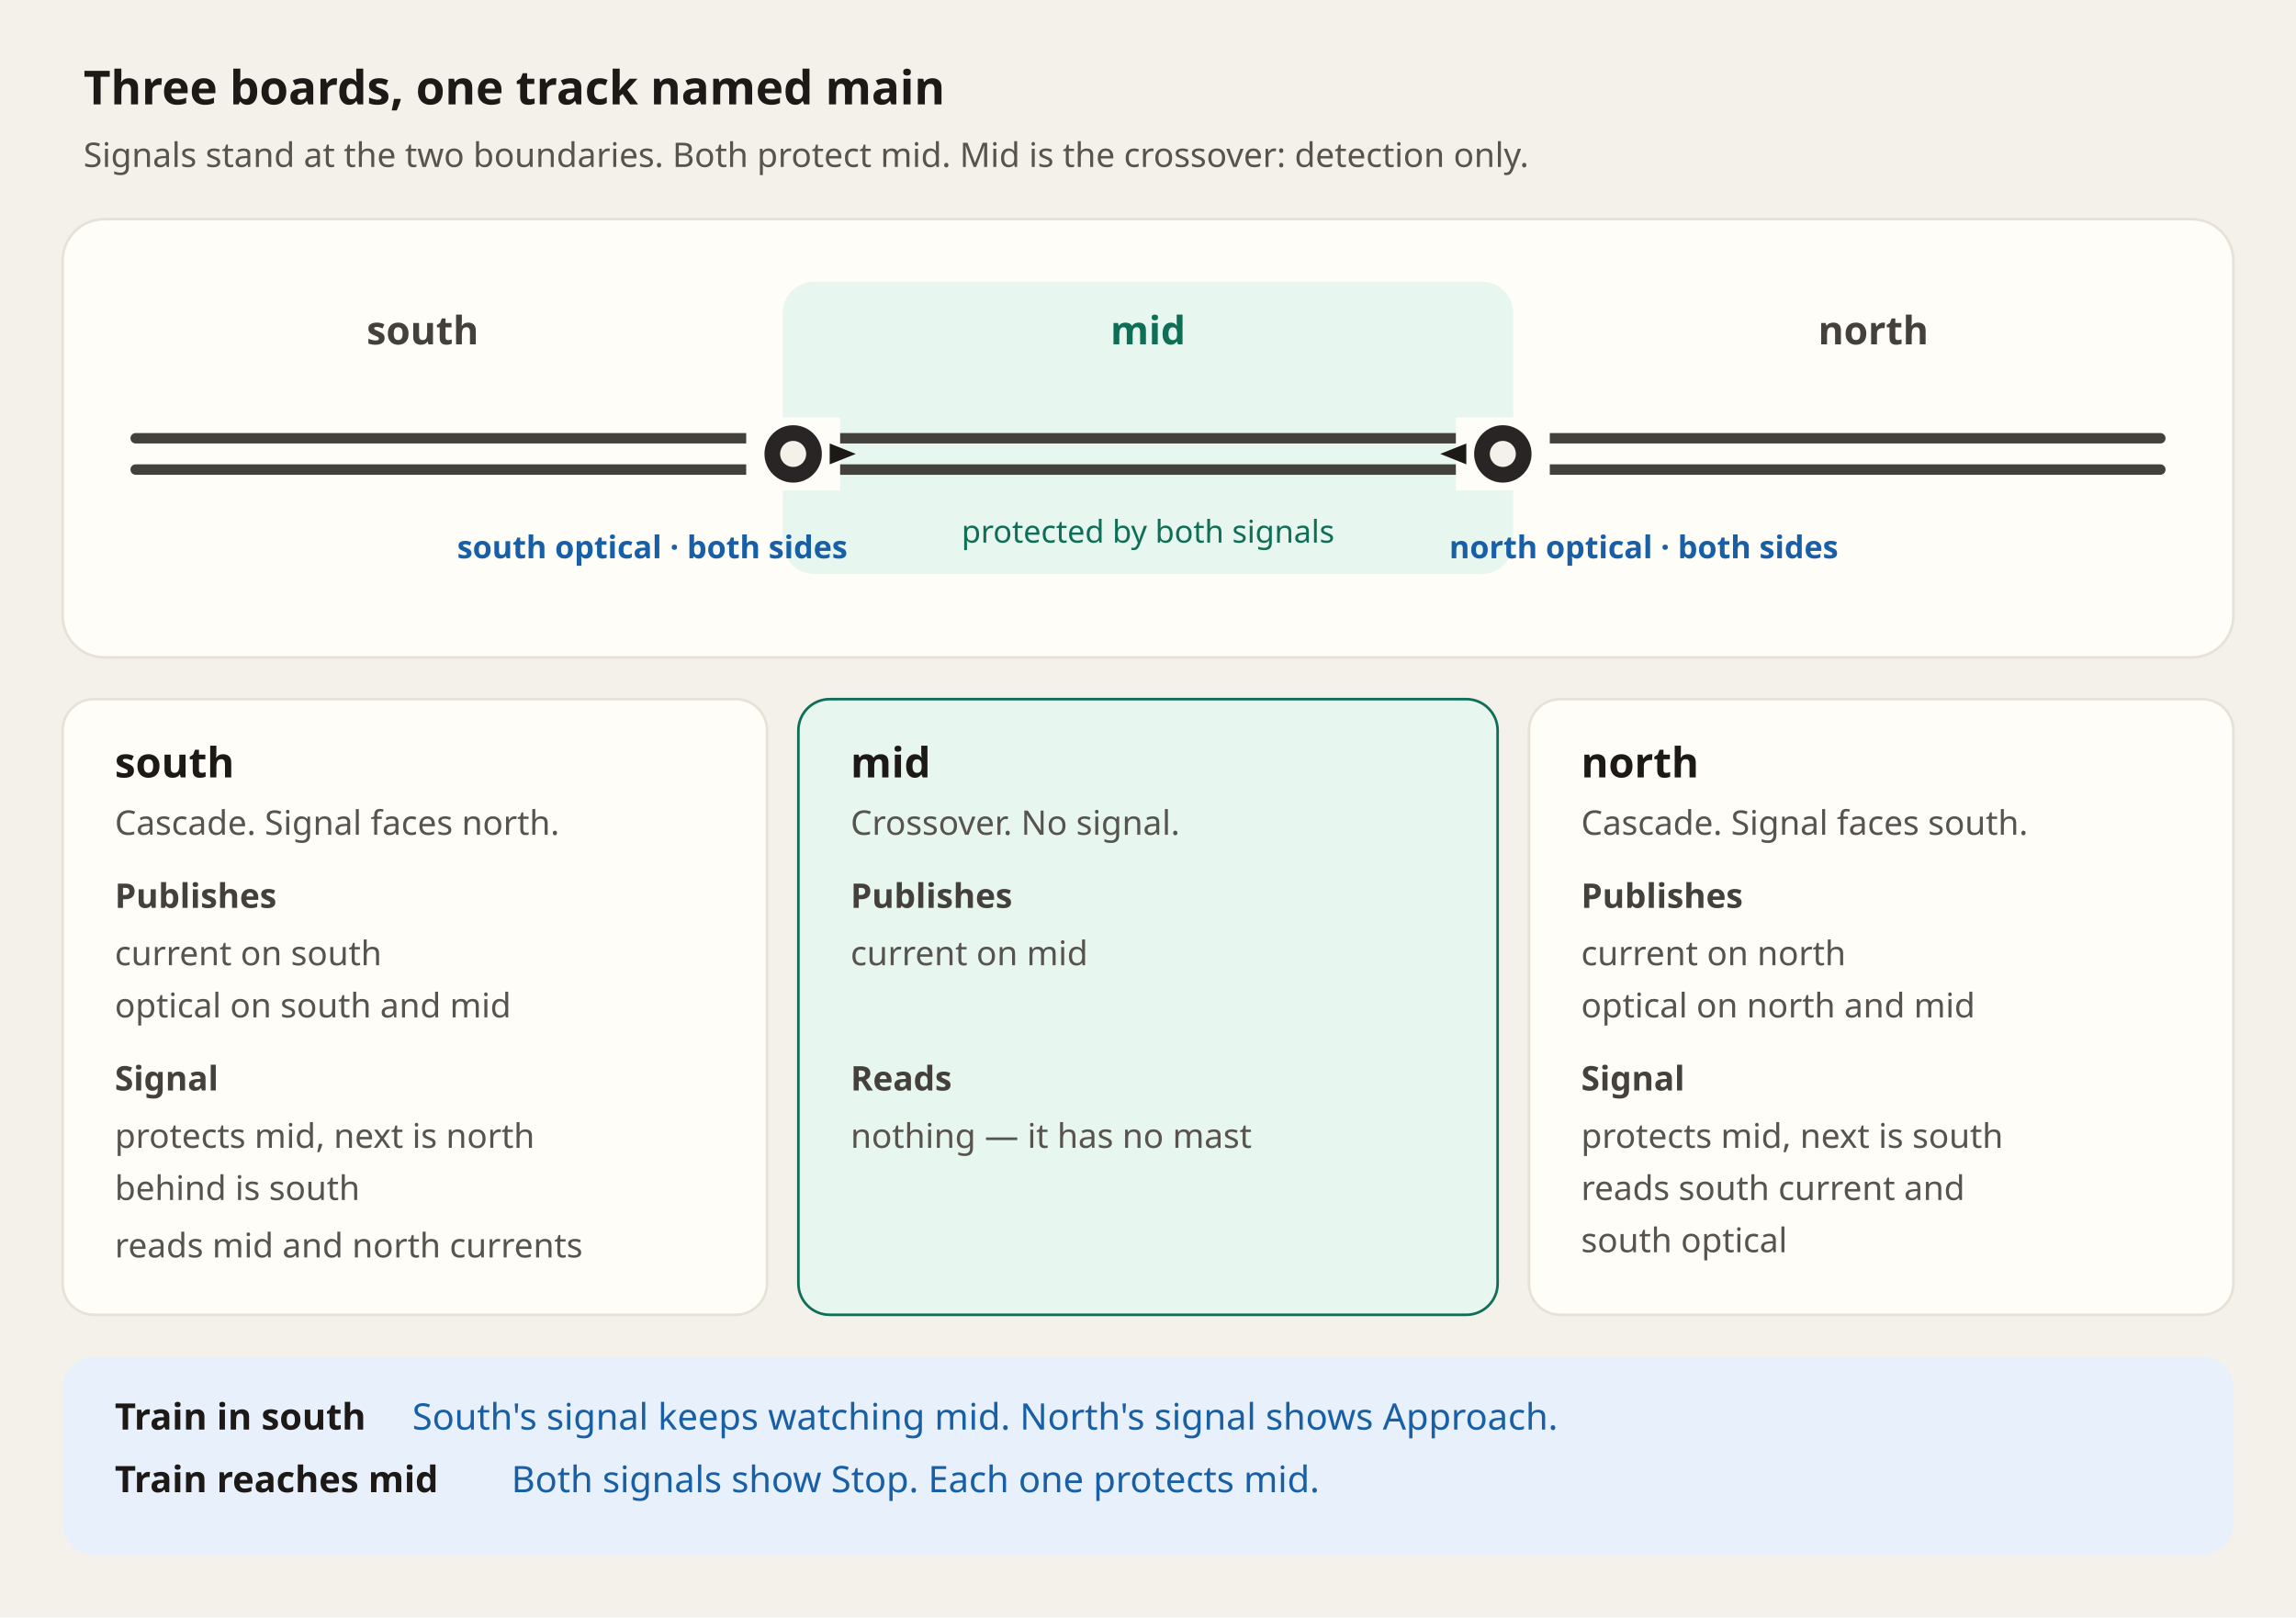
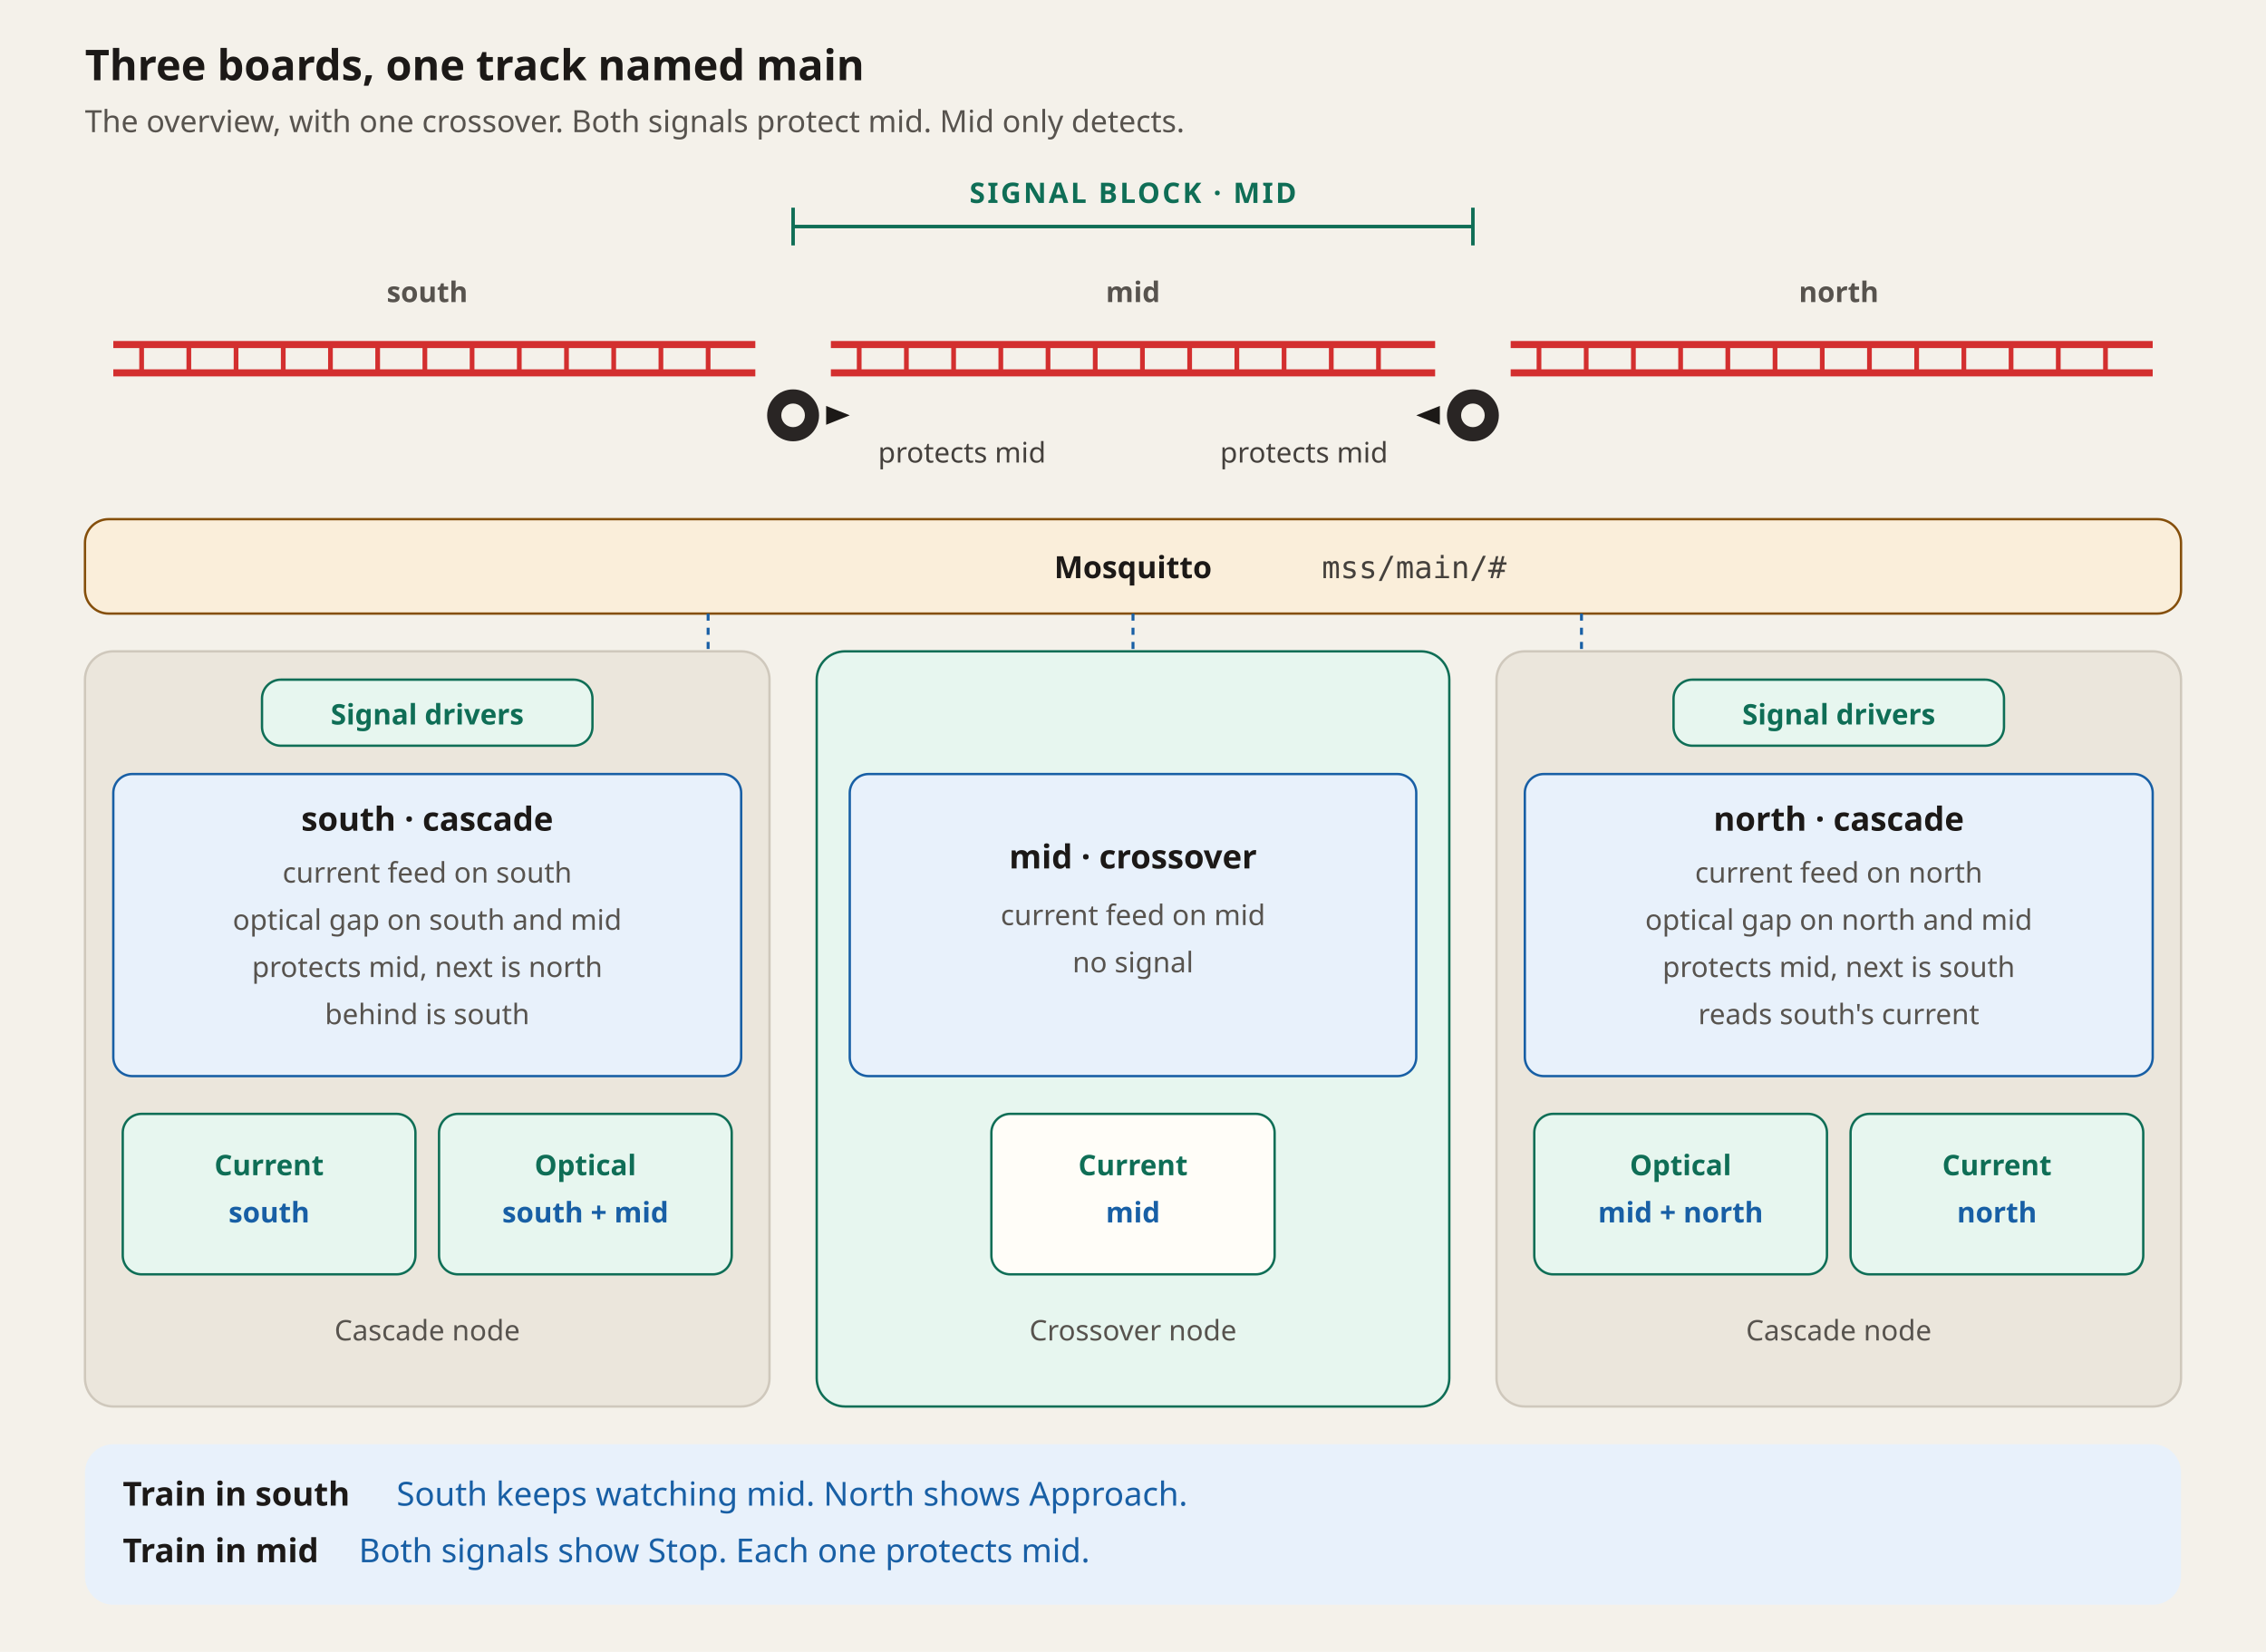
- <svg xmlns="http://www.w3.org/2000/svg" width="880" height="620" viewBox="0 0 880 620" role="img" aria-labelledby="stretchTitle stretchDesc">
-   <rect width="880" height="620" fill="#f4f1ea" />
-   <g font-family="ui-sans-serif, system-ui, sans-serif">
-     <text x="32" y="40" fill="#1c1917" font-size="18" font-weight="600">Three boards, one track named main</text>
-     <text x="32" y="64" fill="#57534e" font-size="13">Signals stand at the two boundaries. Both protect mid. Mid is the crossover: detection only.</text>
-     <rect x="24" y="84" width="832" height="168" rx="16" fill="#fffdf8" stroke="#e7e2d8" />
-     <rect x="300" y="108" width="280" height="112" rx="12" fill="#e7f6ef" />
-     <text x="162" y="132" text-anchor="middle" fill="#44403c" font-size="15" font-weight="600">south</text>
-     <text x="440" y="132" text-anchor="middle" fill="#0f6e56" font-size="15" font-weight="600">mid</text>
-     <text x="718" y="132" text-anchor="middle" fill="#44403c" font-size="15" font-weight="600">north</text>
-     <line x1="52" y1="168" x2="828" y2="168" stroke="#44403c" stroke-width="4" stroke-linecap="round" />
-     <line x1="52" y1="180" x2="828" y2="180" stroke="#44403c" stroke-width="4" stroke-linecap="round" />
-     <rect x="286" y="160" width="36" height="28" fill="#fffdf8" />
-     <rect x="558" y="160" width="36" height="28" fill="#fffdf8" />
-     <g transform="translate(304 174)">
+ <svg xmlns="http://www.w3.org/2000/svg" width="960" height="700" viewBox="0 0 960 700" role="img" aria-labelledby="stretchTitle stretchDesc">
+   <rect width="960" height="700" fill="#f4f1ea" />
+   <g font-family="ui-sans-serif, system-ui, sans-serif" fill="#1c1917">
+     <text x="36" y="34" font-size="18" font-weight="600">Three boards, one track named main</text>
+     <text x="36" y="56" fill="#57534e" font-size="13">The overview, with one crossover. Both signals protect mid. Mid only detects.</text>
+     <text x="480" y="86" text-anchor="middle" fill="#0f6e56" font-size="12" font-weight="600" letter-spacing="0.08em">SIGNAL BLOCK · MID</text>
+     <line x1="336" y1="96" x2="624" y2="96" stroke="#0f6e56" stroke-width="1.5" />
+     <line x1="336" y1="88" x2="336" y2="104" stroke="#0f6e56" stroke-width="1.5" />
+     <line x1="624" y1="88" x2="624" y2="104" stroke="#0f6e56" stroke-width="1.5" />
+     <g fill="#57534e" font-size="12" font-weight="600" text-anchor="middle">
+       <text x="181" y="128">south</text>
+       <text x="480" y="128">mid</text>
+       <text x="779" y="128">north</text>
+     </g>
+     <g stroke="#d32f2f" stroke-width="3" stroke-linecap="butt">
+       <line x1="48" y1="146" x2="320" y2="146" />
+       <line x1="48" y1="158" x2="320" y2="158" />
+       <line x1="352" y1="146" x2="608" y2="146" />
+       <line x1="352" y1="158" x2="608" y2="158" />
+       <line x1="640" y1="146" x2="912" y2="146" />
+       <line x1="640" y1="158" x2="912" y2="158" />
+     </g>
+     <g stroke="#d32f2f" stroke-width="2">
+       <line x1="60" y1="146" x2="60" y2="158" />
+       <line x1="80" y1="146" x2="80" y2="158" />
+       <line x1="100" y1="146" x2="100" y2="158" />
+       <line x1="120" y1="146" x2="120" y2="158" />
+       <line x1="140" y1="146" x2="140" y2="158" />
+       <line x1="160" y1="146" x2="160" y2="158" />
+       <line x1="180" y1="146" x2="180" y2="158" />
+       <line x1="200" y1="146" x2="200" y2="158" />
+       <line x1="220" y1="146" x2="220" y2="158" />
+       <line x1="240" y1="146" x2="240" y2="158" />
+       <line x1="260" y1="146" x2="260" y2="158" />
+       <line x1="280" y1="146" x2="280" y2="158" />
+       <line x1="300" y1="146" x2="300" y2="158" />
+       <line x1="364" y1="146" x2="364" y2="158" />
+       <line x1="384" y1="146" x2="384" y2="158" />
+       <line x1="404" y1="146" x2="404" y2="158" />
+       <line x1="424" y1="146" x2="424" y2="158" />
+       <line x1="444" y1="146" x2="444" y2="158" />
+       <line x1="464" y1="146" x2="464" y2="158" />
+       <line x1="484" y1="146" x2="484" y2="158" />
+       <line x1="504" y1="146" x2="504" y2="158" />
+       <line x1="524" y1="146" x2="524" y2="158" />
+       <line x1="544" y1="146" x2="544" y2="158" />
+       <line x1="564" y1="146" x2="564" y2="158" />
+       <line x1="584" y1="146" x2="584" y2="158" />
+       <line x1="652" y1="146" x2="652" y2="158" />
+       <line x1="672" y1="146" x2="672" y2="158" />
+       <line x1="692" y1="146" x2="692" y2="158" />
+       <line x1="712" y1="146" x2="712" y2="158" />
+       <line x1="732" y1="146" x2="732" y2="158" />
+       <line x1="752" y1="146" x2="752" y2="158" />
+       <line x1="772" y1="146" x2="772" y2="158" />
+       <line x1="792" y1="146" x2="792" y2="158" />
+       <line x1="812" y1="146" x2="812" y2="158" />
+       <line x1="832" y1="146" x2="832" y2="158" />
+       <line x1="852" y1="146" x2="852" y2="158" />
+       <line x1="872" y1="146" x2="872" y2="158" />
+       <line x1="892" y1="146" x2="892" y2="158" />
+     </g>
+     <text x="372" y="196" fill="#44403c" font-size="12">protects mid</text>
+     <text x="588" y="196" text-anchor="end" fill="#44403c" font-size="12">protects mid</text>
+     <rect x="36" y="220" width="888" height="40" rx="10" fill="#faeeda" stroke="#854f0b" />
+     <text x="480" y="245" text-anchor="middle" font-size="13" font-weight="600">Mosquitto</text>
+     <text x="560" y="245" fill="#44403c" font-family="ui-monospace, SFMono-Regular, Menlo, monospace" font-size="13">mss/main/#</text>
+     <g stroke="#185fa5" stroke-width="1.25" stroke-dasharray="3 3">
+       <line x1="300" y1="260" x2="300" y2="318" />
+       <line x1="480" y1="260" x2="480" y2="318" />
+       <line x1="670" y1="260" x2="670" y2="318" />
+     </g>
+     <g transform="translate(336 176)">
      <circle cx="0" cy="0" r="11" fill="#292524" />
      <circle cx="0" cy="0" r="5" fill="#f4f1ea" />
      <polygon points="14,-4 24,0 14,4" fill="#1c1917" />
    </g>
-     <g transform="translate(576 174) scale(-1 1)">
+     <g transform="translate(624 176) scale(-1 1)">
      <circle cx="0" cy="0" r="11" fill="#292524" />
      <circle cx="0" cy="0" r="5" fill="#f4f1ea" />
      <polygon points="14,-4 24,0 14,4" fill="#1c1917" />
    </g>
-     <text x="250" y="214" text-anchor="middle" fill="#185fa5" font-size="12" font-weight="600">south optical · both sides</text>
-     <text x="630" y="214" text-anchor="middle" fill="#185fa5" font-size="12" font-weight="600">north optical · both sides</text>
-     <text x="440" y="208" text-anchor="middle" fill="#0f6e56" font-size="12">protected by both signals</text>
-     <rect x="24" y="268" width="270" height="236" rx="12" fill="#fffdf8" stroke="#e7e2d8" />
-     <text x="44" y="298" fill="#1c1917" font-size="16" font-weight="600">south</text>
-     <text x="44" y="320" fill="#57534e" font-size="13">Cascade. Signal faces north.</text>
-     <text x="44" y="348" fill="#44403c" font-size="13" font-weight="600">Publishes</text>
-     <text x="44" y="370" fill="#57534e" font-size="13">current on south</text>
-     <text x="44" y="390" fill="#57534e" font-size="13">optical on south and mid</text>
-     <text x="44" y="418" fill="#44403c" font-size="13" font-weight="600">Signal</text>
-     <text x="44" y="440" fill="#57534e" font-size="13">protects mid, next is north</text>
-     <text x="44" y="460" fill="#57534e" font-size="13">behind is south</text>
-     <text x="44" y="482" fill="#57534e" font-size="13">reads mid and north currents</text>
-     <rect x="306" y="268" width="268" height="236" rx="12" fill="#e7f6ef" stroke="#0f6e56" />
-     <text x="326" y="298" fill="#1c1917" font-size="16" font-weight="600">mid</text>
-     <text x="326" y="320" fill="#57534e" font-size="13">Crossover. No signal.</text>
-     <text x="326" y="348" fill="#44403c" font-size="13" font-weight="600">Publishes</text>
-     <text x="326" y="370" fill="#57534e" font-size="13">current on mid</text>
-     <text x="326" y="418" fill="#44403c" font-size="13" font-weight="600">Reads</text>
-     <text x="326" y="440" fill="#57534e" font-size="13">nothing — it has no mast</text>
-     <rect x="586" y="268" width="270" height="236" rx="12" fill="#fffdf8" stroke="#e7e2d8" />
-     <text x="606" y="298" fill="#1c1917" font-size="16" font-weight="600">north</text>
-     <text x="606" y="320" fill="#57534e" font-size="13">Cascade. Signal faces south.</text>
-     <text x="606" y="348" fill="#44403c" font-size="13" font-weight="600">Publishes</text>
-     <text x="606" y="370" fill="#57534e" font-size="13">current on north</text>
-     <text x="606" y="390" fill="#57534e" font-size="13">optical on north and mid</text>
-     <text x="606" y="418" fill="#44403c" font-size="13" font-weight="600">Signal</text>
-     <text x="606" y="440" fill="#57534e" font-size="13">protects mid, next is south</text>
-     <text x="606" y="460" fill="#57534e" font-size="13">reads south current and</text>
-     <text x="606" y="480" fill="#57534e" font-size="13">south optical</text>
-     <rect x="24" y="520" width="832" height="76" rx="12" fill="#e8f1fb" />
-     <text x="44" y="548" fill="#1c1917" font-size="14" font-weight="600">Train in south</text>
-     <text x="158" y="548" fill="#185fa5" font-size="14">South's signal keeps watching mid. North's signal shows Approach.</text>
-     <text x="44" y="572" fill="#1c1917" font-size="14" font-weight="600">Train reaches mid</text>
-     <text x="196" y="572" fill="#185fa5" font-size="14">Both signals show Stop. Each one protects mid.</text>
+     <rect x="36" y="276" width="290" height="320" rx="12" fill="#ebe6dc" stroke="#cfc8bc" />
+     <rect x="346" y="276" width="268" height="320" rx="12" fill="#e7f6ef" stroke="#0f6e56" />
+     <rect x="634" y="276" width="290" height="320" rx="12" fill="#ebe6dc" stroke="#cfc8bc" />
+     <rect x="111" y="288" width="140" height="28" rx="8" fill="#e7f6ef" stroke="#0f6e56" />
+     <text x="181" y="307" text-anchor="middle" fill="#0f6e56" font-size="12" font-weight="600">Signal drivers</text>
+     <rect x="709" y="288" width="140" height="28" rx="8" fill="#e7f6ef" stroke="#0f6e56" />
+     <text x="779" y="307" text-anchor="middle" fill="#0f6e56" font-size="12" font-weight="600">Signal drivers</text>
+     <rect x="48" y="328" width="266" height="128" rx="8" fill="#e8f1fb" stroke="#185fa5" />
+     <text x="181" y="352" text-anchor="middle" font-size="14" font-weight="600">south · cascade</text>
+     <text x="181" y="374" text-anchor="middle" fill="#57534e" font-size="12">current feed on south</text>
+     <text x="181" y="394" text-anchor="middle" fill="#57534e" font-size="12">optical gap on south and mid</text>
+     <text x="181" y="414" text-anchor="middle" fill="#57534e" font-size="12">protects mid, next is north</text>
+     <text x="181" y="434" text-anchor="middle" fill="#57534e" font-size="12">behind is south</text>
+     <rect x="360" y="328" width="240" height="128" rx="8" fill="#e8f1fb" stroke="#185fa5" />
+     <text x="480" y="368" text-anchor="middle" font-size="14" font-weight="600">mid · crossover</text>
+     <text x="480" y="392" text-anchor="middle" fill="#57534e" font-size="12">current feed on mid</text>
+     <text x="480" y="412" text-anchor="middle" fill="#57534e" font-size="12">no signal</text>
+     <rect x="646" y="328" width="266" height="128" rx="8" fill="#e8f1fb" stroke="#185fa5" />
+     <text x="779" y="352" text-anchor="middle" font-size="14" font-weight="600">north · cascade</text>
+     <text x="779" y="374" text-anchor="middle" fill="#57534e" font-size="12">current feed on north</text>
+     <text x="779" y="394" text-anchor="middle" fill="#57534e" font-size="12">optical gap on north and mid</text>
+     <text x="779" y="414" text-anchor="middle" fill="#57534e" font-size="12">protects mid, next is south</text>
+     <text x="779" y="434" text-anchor="middle" fill="#57534e" font-size="12">reads south's current</text>
+     <g>
+       <rect x="52" y="472" width="124" height="68" rx="8" fill="#e7f6ef" stroke="#0f6e56" />
+       <text x="114" y="498" text-anchor="middle" fill="#0f6e56" font-size="12" font-weight="600">Current</text>
+       <text x="114" y="518" text-anchor="middle" fill="#185fa5" font-size="12" font-weight="600">south</text>
+       <rect x="186" y="472" width="124" height="68" rx="8" fill="#e7f6ef" stroke="#0f6e56" />
+       <text x="248" y="498" text-anchor="middle" fill="#0f6e56" font-size="12" font-weight="600">Optical</text>
+       <text x="248" y="518" text-anchor="middle" fill="#185fa5" font-size="12" font-weight="600">south + mid</text>
+       <rect x="420" y="472" width="120" height="68" rx="8" fill="#fffdf8" stroke="#0f6e56" />
+       <text x="480" y="498" text-anchor="middle" fill="#0f6e56" font-size="12" font-weight="600">Current</text>
+       <text x="480" y="518" text-anchor="middle" fill="#185fa5" font-size="12" font-weight="600">mid</text>
+       <rect x="650" y="472" width="124" height="68" rx="8" fill="#e7f6ef" stroke="#0f6e56" />
+       <text x="712" y="498" text-anchor="middle" fill="#0f6e56" font-size="12" font-weight="600">Optical</text>
+       <text x="712" y="518" text-anchor="middle" fill="#185fa5" font-size="12" font-weight="600">mid + north</text>
+       <rect x="784" y="472" width="124" height="68" rx="8" fill="#e7f6ef" stroke="#0f6e56" />
+       <text x="846" y="498" text-anchor="middle" fill="#0f6e56" font-size="12" font-weight="600">Current</text>
+       <text x="846" y="518" text-anchor="middle" fill="#185fa5" font-size="12" font-weight="600">north</text>
+     </g>
+     <g text-anchor="middle" font-size="12" fill="#57534e">
+       <text x="181" y="568">Cascade node</text>
+       <text x="480" y="568">Crossover node</text>
+       <text x="779" y="568">Cascade node</text>
+     </g>
+     <rect x="36" y="612" width="888" height="68" rx="12" fill="#e8f1fb" />
+     <text x="52" y="638" font-size="14" font-weight="600">Train in south</text>
+     <text x="168" y="638" fill="#185fa5" font-size="14">South keeps watching mid. North shows Approach.</text>
+     <text x="52" y="662" font-size="14" font-weight="600">Train in mid</text>
+     <text x="152" y="662" fill="#185fa5" font-size="14">Both signals show Stop. Each one protects mid.</text>
  </g>
</svg>
